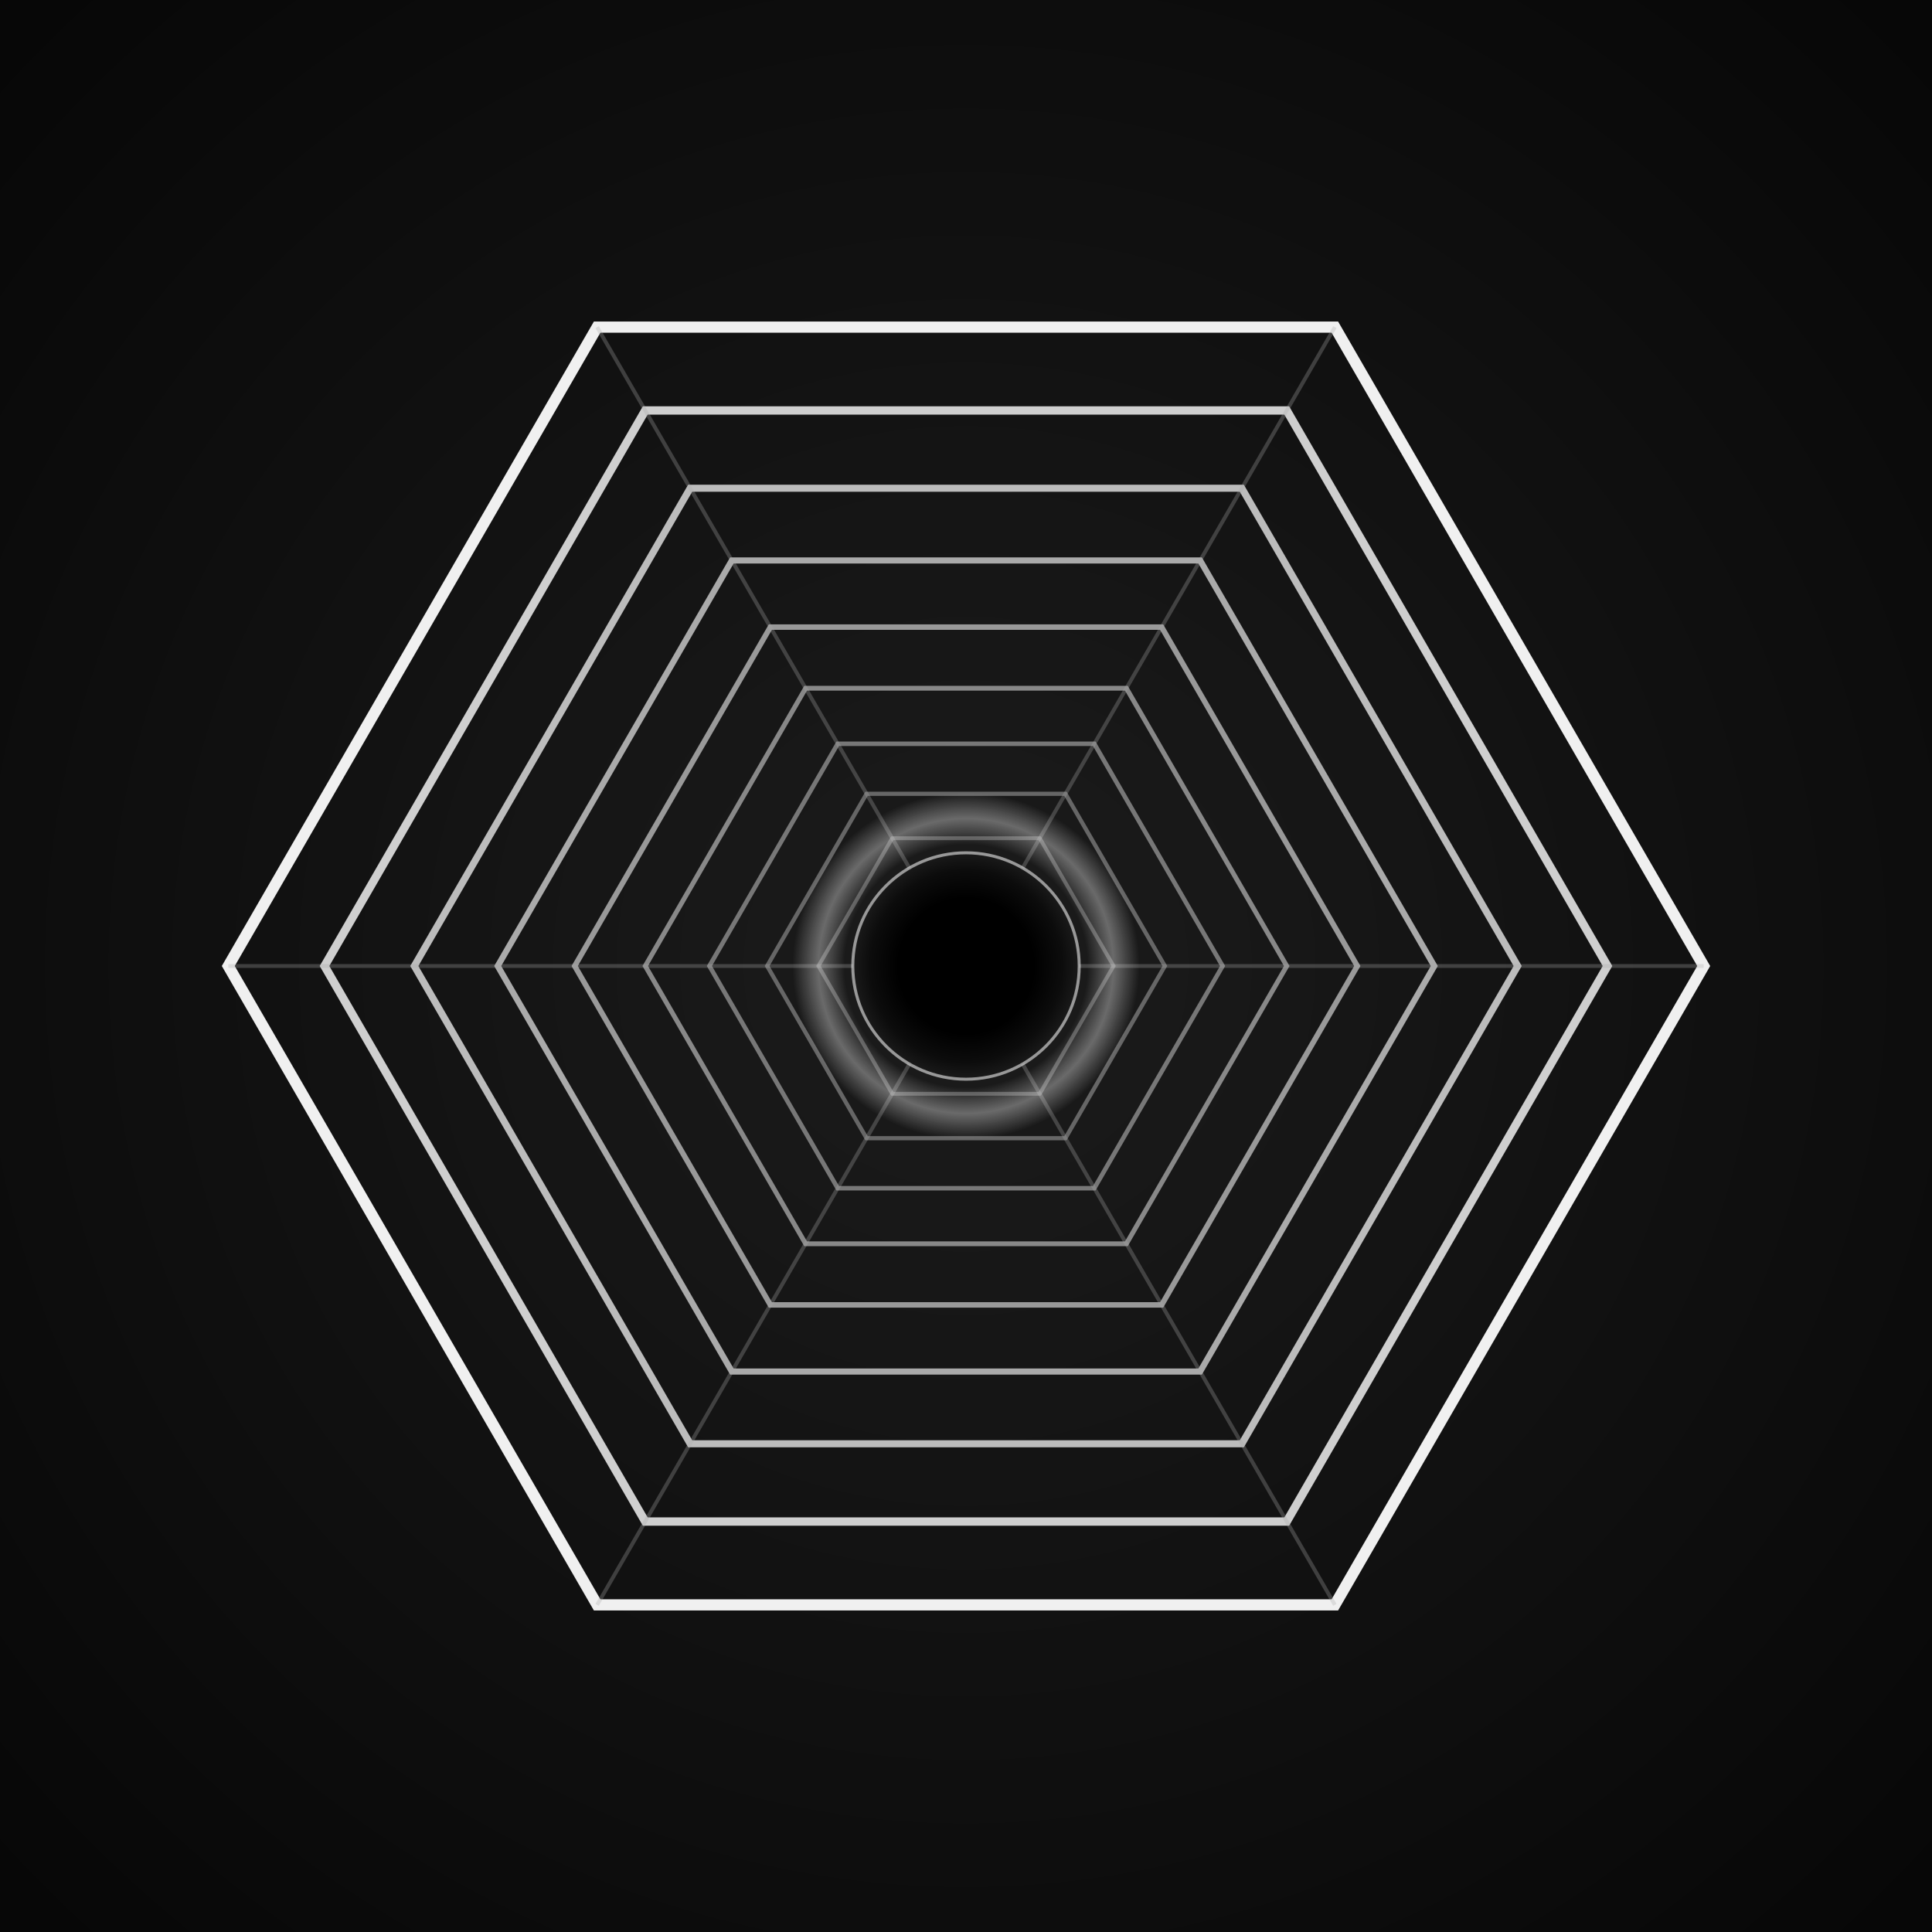
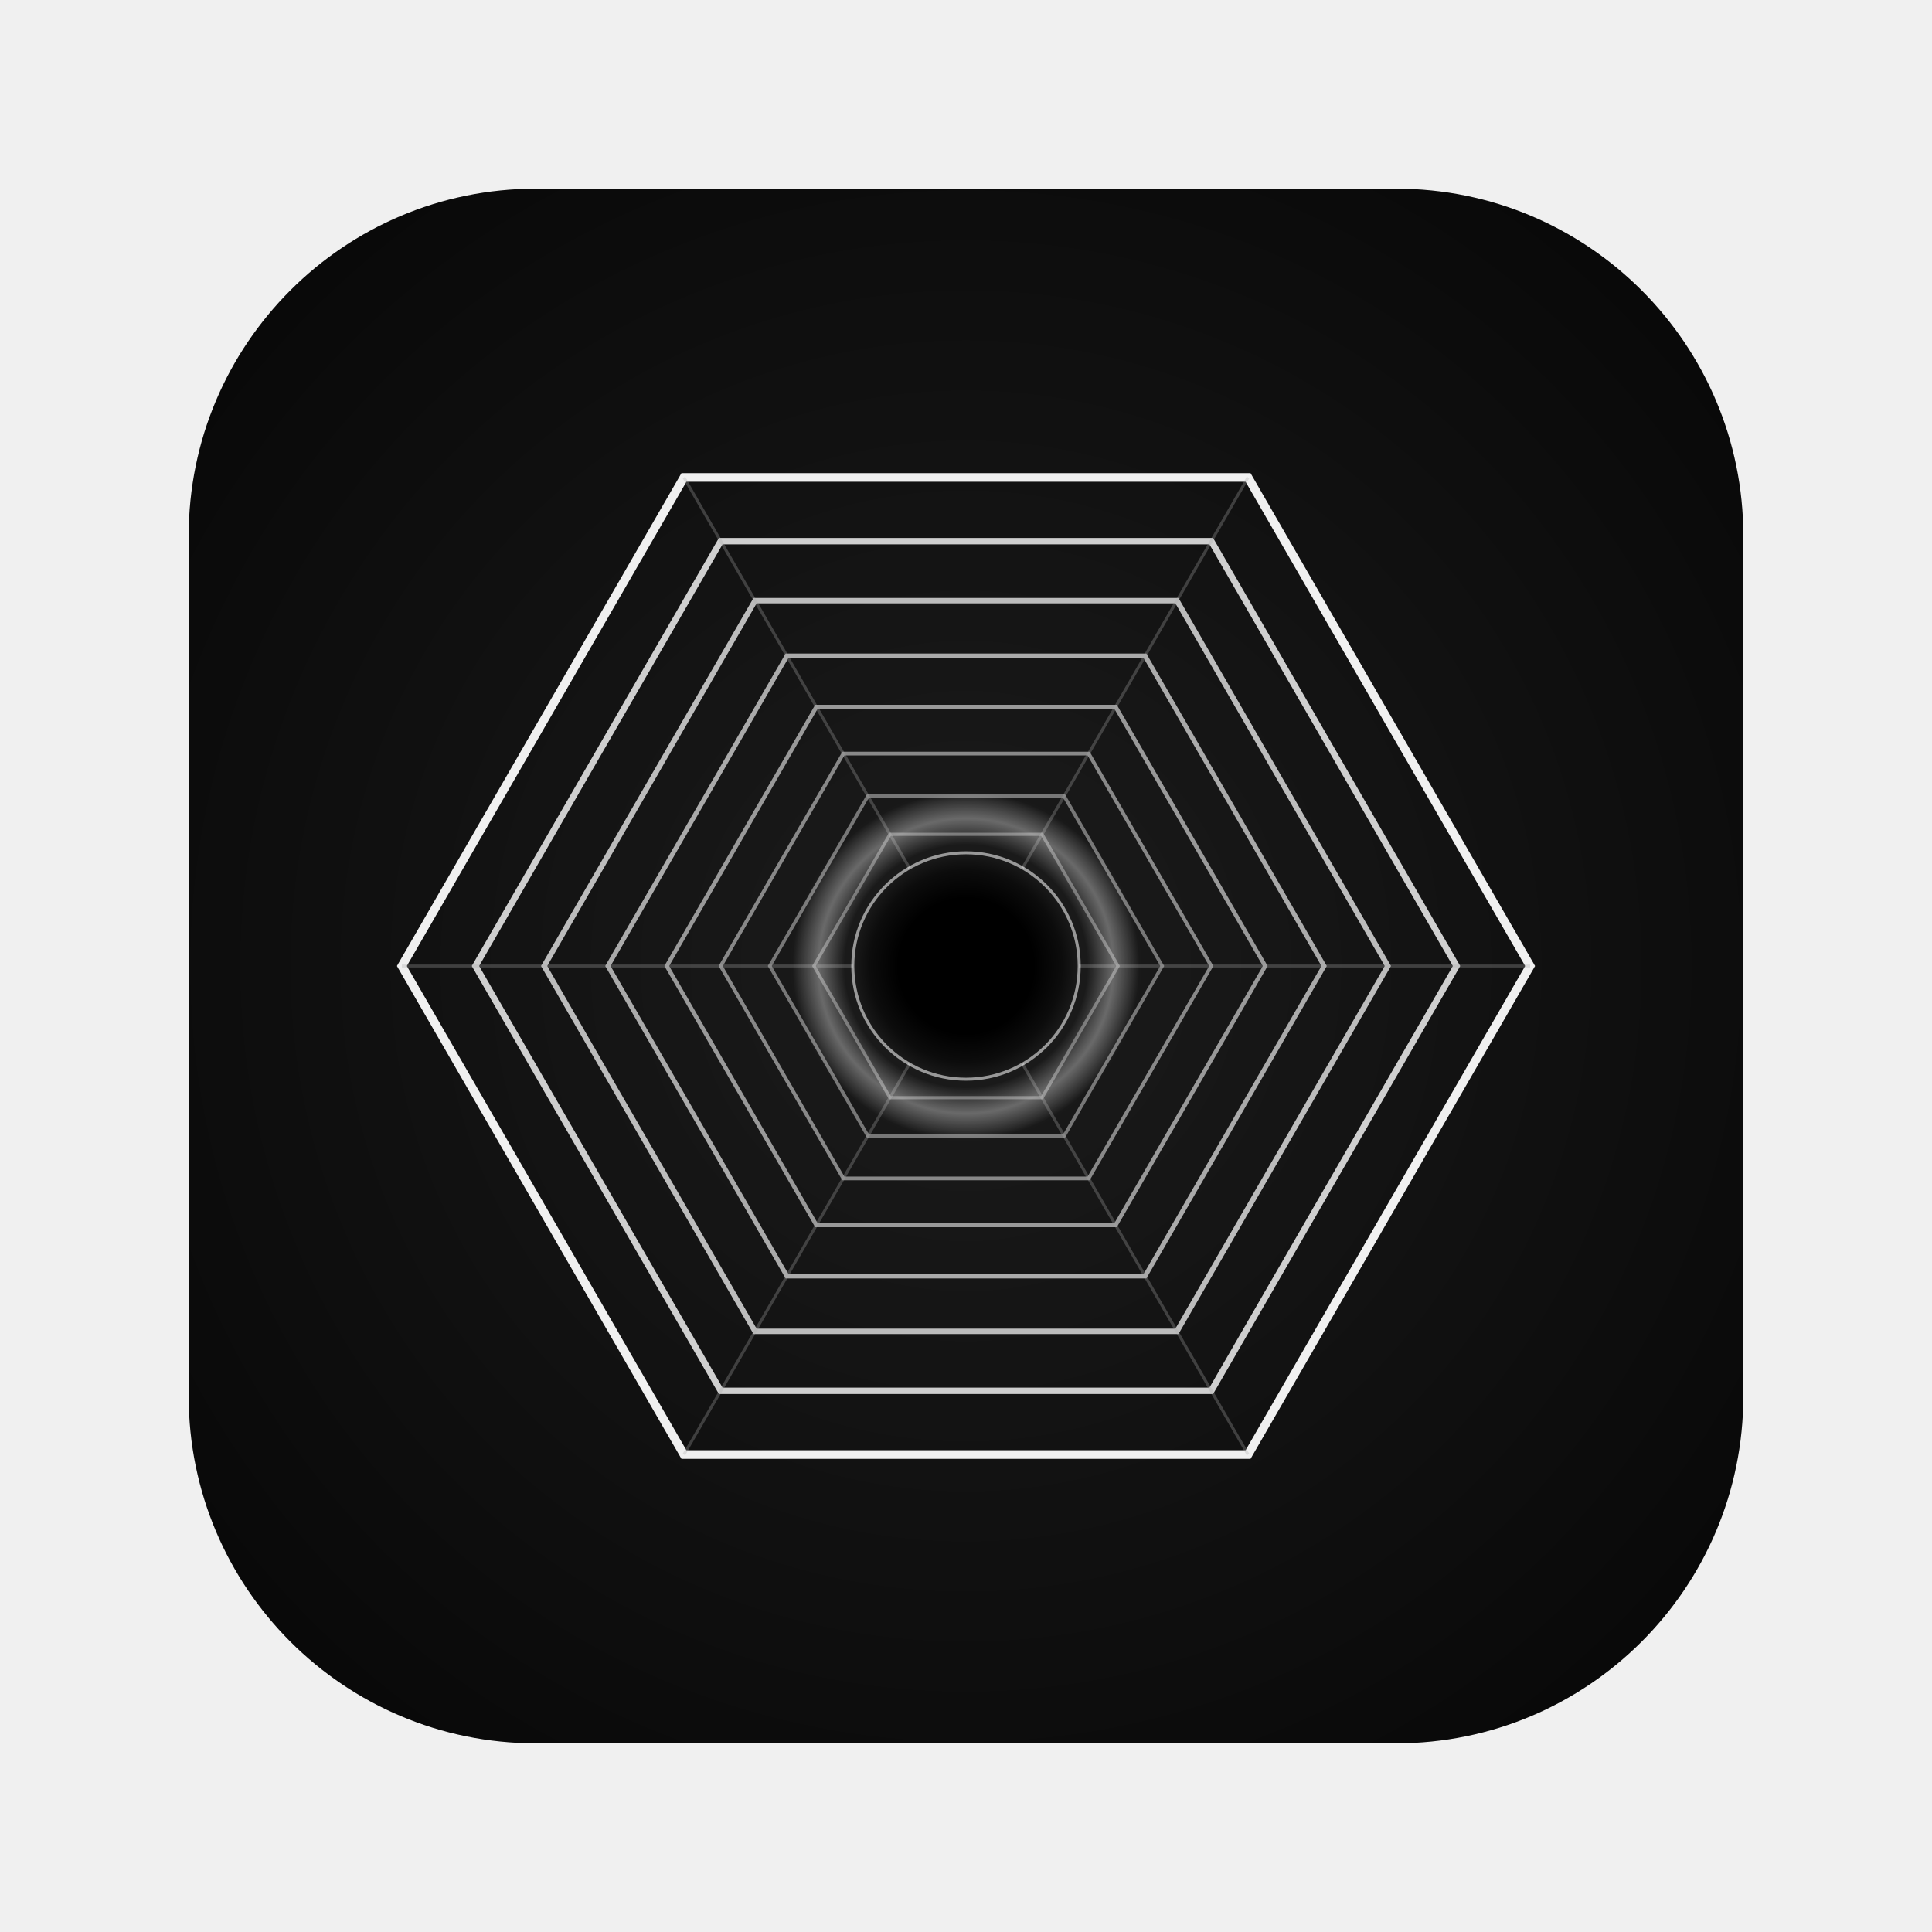
<svg xmlns="http://www.w3.org/2000/svg" viewBox="0 0 512 512" width="512" height="512">
  <defs>
    <radialGradient id="well" cx="50%" cy="50%" r="50%">
      <stop offset="0%" stop-color="#000000" />
      <stop offset="60%" stop-color="#000000" />
      <stop offset="85%" stop-color="#0c0c0c" />
      <stop offset="100%" stop-color="#1a1a1a" />
    </radialGradient>
    <radialGradient id="bg" cx="50%" cy="50%" r="75%">
      <stop offset="0%" stop-color="#1c1c1c" />
      <stop offset="100%" stop-color="#050505" />
    </radialGradient>
    <radialGradient id="photon" cx="50%" cy="50%" r="50%">
      <stop offset="0%" stop-color="#ffffff" stop-opacity="0.0" />
      <stop offset="70%" stop-color="#ffffff" stop-opacity="0.0" />
      <stop offset="85%" stop-color="#ffffff" stop-opacity="0.35" />
      <stop offset="100%" stop-color="#ffffff" stop-opacity="0.0" />
    </radialGradient>
  </defs>
-   <rect width="512" height="512" fill="url(#bg)" />
-   <g transform="translate(256 256) scale(0.85)" fill="none" stroke="#f0f0f0" stroke-linejoin="miter">
+   <rect x="50" y="50" width="412" height="412" rx="92" ry="92" fill="url(#bg)" />
+   <g transform="translate(256 256) scale(0.65)" fill="none" stroke="#f0f0f0" stroke-linejoin="miter">
    <polygon points="230,0 115,199.186 -115,199.186 -230,0 -115,-199.186 115,-199.186" stroke-width="3.5" stroke-opacity="1.00" />
    <polygon points="200,0 100,173.205 -100,173.205 -200,0 -100,-173.205 100,-173.205" stroke-width="2.6" stroke-opacity="0.85" />
    <polygon points="172,0 86,148.956 -86,148.956 -172,0 -86,-148.956 86,-148.956" stroke-width="2.2" stroke-opacity="0.76" />
    <polygon points="146,0 73,126.439 -73,126.439 -146,0 -73,-126.439 73,-126.439" stroke-width="1.9" stroke-opacity="0.68" />
    <polygon points="122,0 61,105.655 -61,105.655 -122,0 -61,-105.655 61,-105.655" stroke-width="1.7" stroke-opacity="0.60" />
    <polygon points="100,0 50,86.603 -50,86.603 -100,0 -50,-86.603 50,-86.603" stroke-width="1.5" stroke-opacity="0.52" />
    <polygon points="80,0 40,69.282 -40,69.282 -80,0 -40,-69.282 40,-69.282" stroke-width="1.4" stroke-opacity="0.44" />
    <polygon points="62,0 31,53.694 -31,53.694 -62,0 -31,-53.694 31,-53.694" stroke-width="1.3" stroke-opacity="0.36" />
    <polygon points="46,0 23,39.837 -23,39.837 -46,0 -23,-39.837 23,-39.837" stroke-width="1.2" stroke-opacity="0.28" />
  </g>
-   <g transform="translate(256 256) scale(0.85)" stroke="#aaaaaa" stroke-width="1.2" stroke-opacity="0.30" fill="none">
+   <g transform="translate(256 256) scale(0.65)" stroke="#aaaaaa" stroke-width="1.2" stroke-opacity="0.30" fill="none">
    <line x1="0" y1="0" x2="230" y2="0" />
    <line x1="0" y1="0" x2="115" y2="199.186" />
    <line x1="0" y1="0" x2="-115" y2="199.186" />
    <line x1="0" y1="0" x2="-230" y2="0" />
    <line x1="0" y1="0" x2="-115" y2="-199.186" />
    <line x1="0" y1="0" x2="115" y2="-199.186" />
  </g>
  <circle cx="256" cy="256" r="46" fill="url(#photon)" />
  <circle cx="256" cy="256" r="30" fill="url(#well)" />
  <circle cx="256" cy="256" r="30" fill="none" stroke="#ffffff" stroke-width="0.8" stroke-opacity="0.55" />
</svg>
